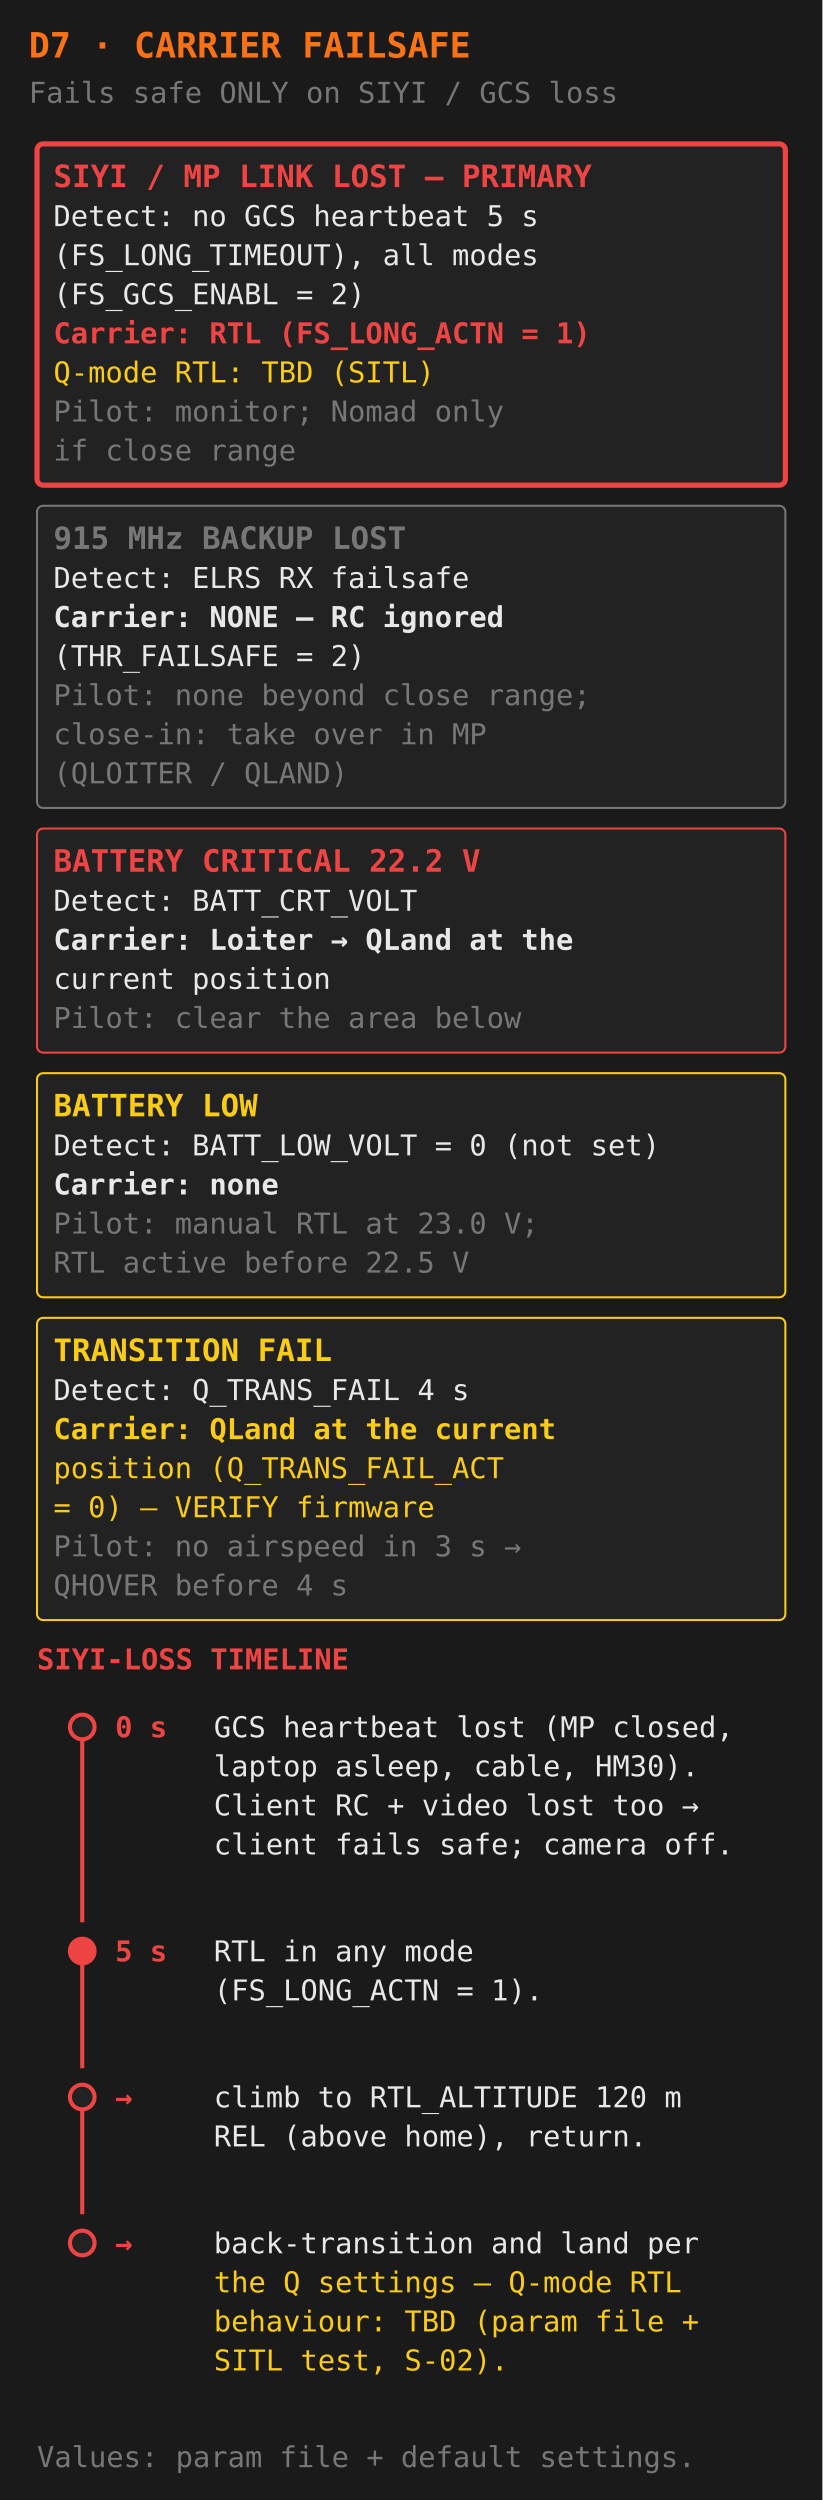
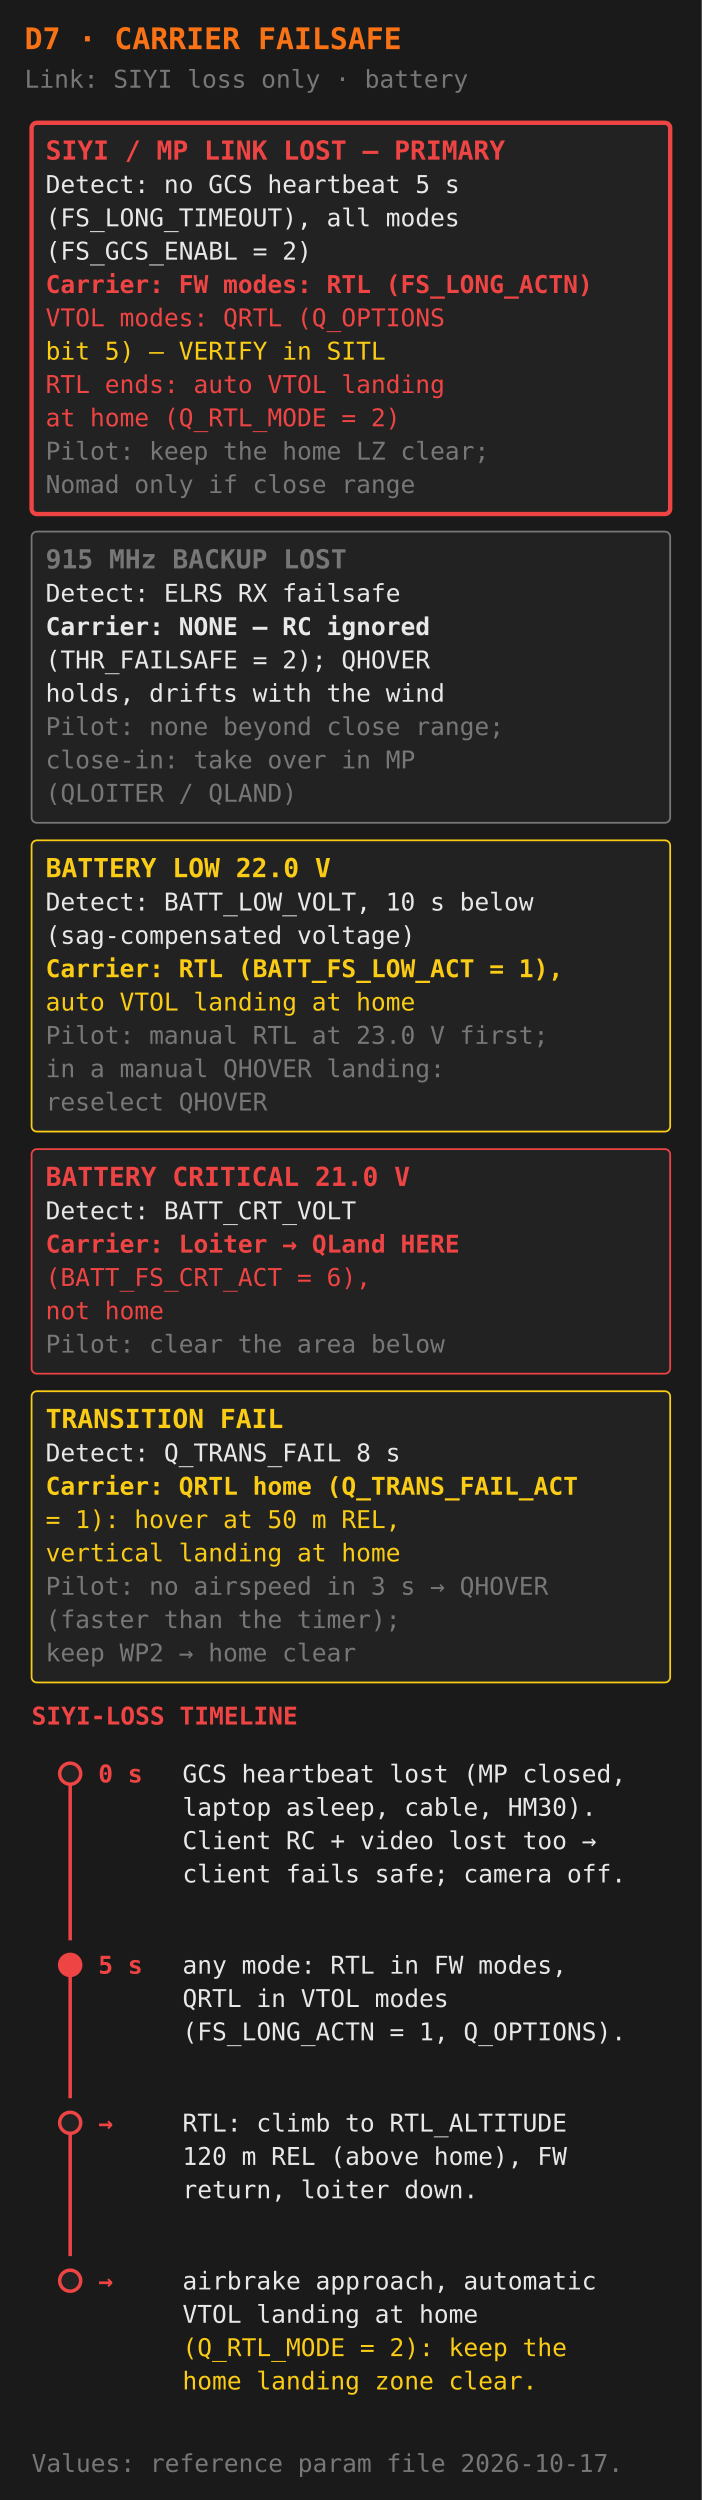
- <svg xmlns="http://www.w3.org/2000/svg" viewBox="0 0 400 1216" width="400" height="1216" role="img" aria-labelledby="title desc" font-family="'Share Tech Mono', Consolas, 'DejaVu Sans Mono', Menlo, monospace" font-size="14" fill="#e8e8e8">
+ <svg xmlns="http://www.w3.org/2000/svg" viewBox="0 0 400 1425" width="400" height="1425" role="img" aria-labelledby="title desc" font-family="'Share Tech Mono', Consolas, 'DejaVu Sans Mono', Menlo, monospace" font-size="14" fill="#e8e8e8">
  <defs>
    <marker id="ah-bg" viewBox="0 0 10 10" refX="9" refY="5" markerWidth="9" markerHeight="9" markerUnits="userSpaceOnUse" orient="auto-start-reverse">
      <path d="M0,0 L10,5 L0,10 z" fill="#0f0f0f" />
    </marker>
    <marker id="ah-surf" viewBox="0 0 10 10" refX="9" refY="5" markerWidth="9" markerHeight="9" markerUnits="userSpaceOnUse" orient="auto-start-reverse">
      <path d="M0,0 L10,5 L0,10 z" fill="#1a1a1a" />
    </marker>
    <marker id="ah-surf2" viewBox="0 0 10 10" refX="9" refY="5" markerWidth="9" markerHeight="9" markerUnits="userSpaceOnUse" orient="auto-start-reverse">
      <path d="M0,0 L10,5 L0,10 z" fill="#222222" />
    </marker>
    <marker id="ah-border" viewBox="0 0 10 10" refX="9" refY="5" markerWidth="9" markerHeight="9" markerUnits="userSpaceOnUse" orient="auto-start-reverse">
      <path d="M0,0 L10,5 L0,10 z" fill="#2a2a2a" />
    </marker>
    <marker id="ah-border2" viewBox="0 0 10 10" refX="9" refY="5" markerWidth="9" markerHeight="9" markerUnits="userSpaceOnUse" orient="auto-start-reverse">
      <path d="M0,0 L10,5 L0,10 z" fill="#333333" />
    </marker>
    <marker id="ah-text" viewBox="0 0 10 10" refX="9" refY="5" markerWidth="9" markerHeight="9" markerUnits="userSpaceOnUse" orient="auto-start-reverse">
      <path d="M0,0 L10,5 L0,10 z" fill="#e8e8e8" />
    </marker>
    <marker id="ah-muted" viewBox="0 0 10 10" refX="9" refY="5" markerWidth="9" markerHeight="9" markerUnits="userSpaceOnUse" orient="auto-start-reverse">
      <path d="M0,0 L10,5 L0,10 z" fill="#777777" />
    </marker>
    <marker id="ah-accent" viewBox="0 0 10 10" refX="9" refY="5" markerWidth="9" markerHeight="9" markerUnits="userSpaceOnUse" orient="auto-start-reverse">
      <path d="M0,0 L10,5 L0,10 z" fill="#f97316" />
    </marker>
    <marker id="ah-amber" viewBox="0 0 10 10" refX="9" refY="5" markerWidth="9" markerHeight="9" markerUnits="userSpaceOnUse" orient="auto-start-reverse">
      <path d="M0,0 L10,5 L0,10 z" fill="#facc15" />
    </marker>
    <marker id="ah-red" viewBox="0 0 10 10" refX="9" refY="5" markerWidth="9" markerHeight="9" markerUnits="userSpaceOnUse" orient="auto-start-reverse">
      <path d="M0,0 L10,5 L0,10 z" fill="#ef4444" />
    </marker>
    <marker id="ah-green" viewBox="0 0 10 10" refX="9" refY="5" markerWidth="9" markerHeight="9" markerUnits="userSpaceOnUse" orient="auto-start-reverse">
      <path d="M0,0 L10,5 L0,10 z" fill="#22c55e" />
    </marker>
    <marker id="ah-dim" viewBox="0 0 10 10" refX="9" refY="5" markerWidth="9" markerHeight="9" markerUnits="userSpaceOnUse" orient="auto-start-reverse">
      <path d="M0,0 L10,5 L0,10 z" fill="#444444" />
    </marker>
  </defs>
-   <rect width="400" height="1216" fill="#1a1a1a" />
+   <rect width="400" height="1425" fill="#1a1a1a" />
  <text x="14" y="28" font-size="17" fill="#f97316" font-weight="bold">D7 · CARRIER FAILSAFE</text>
-   <text x="14" y="50" fill="#777777">Fails safe ONLY on SIYI / GCS loss</text>
-   <rect x="18" y="70" width="364" height="166" rx="3" fill="#222222" stroke="#ef4444" stroke-width="2.5" />
+   <text x="14" y="50" fill="#777777">Link: SIYI loss only · battery</text>
+   <rect x="18" y="70" width="364" height="223" rx="3" fill="#222222" stroke="#ef4444" stroke-width="2.5" />
  <text x="26" y="91" font-size="15" fill="#ef4444" font-weight="bold">SIYI / MP LINK LOST — PRIMARY</text>
  <text x="26" y="110">Detect:  no GCS heartbeat 5 s</text>
  <text x="26" y="129">         (FS_LONG_TIMEOUT), all modes</text>
  <text x="26" y="148">         (FS_GCS_ENABL = 2)</text>
-   <text x="26" y="167" fill="#ef4444" font-weight="bold">Carrier: RTL (FS_LONG_ACTN = 1)</text>
-   <text x="26" y="186" fill="#facc15">         Q-mode RTL: TBD (SITL)</text>
-   <text x="26" y="205" fill="#777777">Pilot:   monitor; Nomad only</text>
-   <text x="26" y="224" fill="#777777">         if close range</text>
-   <rect x="18" y="246" width="364" height="147" rx="3" fill="#222222" stroke="#777777" stroke-width="1" />
-   <text x="26" y="267" font-size="15" fill="#777777" font-weight="bold">915 MHz BACKUP LOST</text>
-   <text x="26" y="286">Detect:  ELRS RX failsafe</text>
-   <text x="26" y="305" font-weight="bold">Carrier: NONE — RC ignored</text>
-   <text x="26" y="324">         (THR_FAILSAFE = 2)</text>
-   <text x="26" y="343" fill="#777777">Pilot:   none beyond close range;</text>
-   <text x="26" y="362" fill="#777777">         close-in: take over in MP</text>
-   <text x="26" y="381" fill="#777777">         (QLOITER / QLAND)</text>
-   <rect x="18" y="403" width="364" height="109" rx="3" fill="#222222" stroke="#ef4444" stroke-width="1" />
-   <text x="26" y="424" font-size="15" fill="#ef4444" font-weight="bold">BATTERY CRITICAL 22.2 V</text>
-   <text x="26" y="443">Detect:  BATT_CRT_VOLT</text>
-   <text x="26" y="462" font-weight="bold">Carrier: Loiter → QLand at the</text>
-   <text x="26" y="481">         current position</text>
-   <text x="26" y="500" fill="#777777">Pilot:   clear the area below</text>
-   <rect x="18" y="522" width="364" height="109" rx="3" fill="#222222" stroke="#facc15" stroke-width="1" />
-   <text x="26" y="543" font-size="15" fill="#facc15" font-weight="bold">BATTERY LOW</text>
-   <text x="26" y="562">Detect:  BATT_LOW_VOLT = 0 (not set)</text>
-   <text x="26" y="581" font-weight="bold">Carrier: none</text>
-   <text x="26" y="600" fill="#777777">Pilot:   manual RTL at 23.0 V;</text>
-   <text x="26" y="619" fill="#777777">         RTL active before 22.5 V</text>
-   <rect x="18" y="641" width="364" height="147" rx="3" fill="#222222" stroke="#facc15" stroke-width="1" />
-   <text x="26" y="662" font-size="15" fill="#facc15" font-weight="bold">TRANSITION FAIL</text>
-   <text x="26" y="681">Detect:  Q_TRANS_FAIL 4 s</text>
-   <text x="26" y="700" fill="#facc15" font-weight="bold">Carrier: QLand at the current</text>
-   <text x="26" y="719" fill="#facc15">         position (Q_TRANS_FAIL_ACT</text>
-   <text x="26" y="738" fill="#facc15">         = 0) — VERIFY firmware</text>
-   <text x="26" y="757" fill="#777777">Pilot:   no airspeed in 3 s →</text>
-   <text x="26" y="776" fill="#777777">         QHOVER before 4 s</text>
-   <text x="18" y="812" fill="#ef4444" font-weight="bold">SIYI-LOSS TIMELINE</text>
-   <circle cx="40" cy="840" r="6" fill="#222222" stroke="#ef4444" stroke-width="2" />
-   <line x1="40" y1="846" x2="40" y2="935" stroke="#ef4444" stroke-width="2" />
-   <text x="56" y="845" fill="#ef4444" font-weight="bold">0 s</text>
-   <text x="104" y="845">GCS heartbeat lost (MP closed,</text>
-   <text x="104" y="864">laptop asleep, cable, HM30).</text>
-   <text x="104" y="883">Client RC + video lost too →</text>
-   <text x="104" y="902">client fails safe; camera off.</text>
-   <circle cx="40" cy="949" r="6" fill="#ef4444" stroke="#ef4444" stroke-width="2" />
-   <line x1="40" y1="955" x2="40" y2="1006" stroke="#ef4444" stroke-width="2" />
-   <text x="56" y="954" fill="#ef4444" font-weight="bold">5 s</text>
-   <text x="104" y="954">RTL in any mode</text>
-   <text x="104" y="973">(FS_LONG_ACTN = 1).</text>
-   <circle cx="40" cy="1020" r="6" fill="#222222" stroke="#ef4444" stroke-width="2" />
-   <line x1="40" y1="1026" x2="40" y2="1077" stroke="#ef4444" stroke-width="2" />
-   <text x="56" y="1025" fill="#ef4444" font-weight="bold">→</text>
-   <text x="104" y="1025">climb to RTL_ALTITUDE 120 m</text>
-   <text x="104" y="1044">REL (above home), return.</text>
-   <circle cx="40" cy="1091" r="6" fill="#222222" stroke="#ef4444" stroke-width="2" />
-   <text x="56" y="1096" fill="#ef4444" font-weight="bold">→</text>
-   <text x="104" y="1096">back-transition and land per</text>
-   <text x="104" y="1115" fill="#facc15">the Q settings — Q-mode RTL</text>
-   <text x="104" y="1134" fill="#facc15">behaviour: TBD (param file +</text>
-   <text x="104" y="1153" fill="#facc15">SITL test, S-02).</text>
-   <text x="18" y="1200" fill="#777777">Values: param file + default settings.</text>
+   <text x="26" y="167" fill="#ef4444" font-weight="bold">Carrier: FW modes: RTL (FS_LONG_ACTN)</text>
+   <text x="26" y="186" fill="#ef4444">         VTOL modes: QRTL (Q_OPTIONS</text>
+   <text x="26" y="205" fill="#facc15">         bit 5) — VERIFY in SITL</text>
+   <text x="26" y="224" fill="#ef4444">         RTL ends: auto VTOL landing</text>
+   <text x="26" y="243" fill="#ef4444">         at home (Q_RTL_MODE = 2)</text>
+   <text x="26" y="262" fill="#777777">Pilot:   keep the home LZ clear;</text>
+   <text x="26" y="281" fill="#777777">         Nomad only if close range</text>
+   <rect x="18" y="303" width="364" height="166" rx="3" fill="#222222" stroke="#777777" stroke-width="1" />
+   <text x="26" y="324" font-size="15" fill="#777777" font-weight="bold">915 MHz BACKUP LOST</text>
+   <text x="26" y="343">Detect:  ELRS RX failsafe</text>
+   <text x="26" y="362" font-weight="bold">Carrier: NONE — RC ignored</text>
+   <text x="26" y="381">         (THR_FAILSAFE = 2); QHOVER</text>
+   <text x="26" y="400">         holds, drifts with the wind</text>
+   <text x="26" y="419" fill="#777777">Pilot:   none beyond close range;</text>
+   <text x="26" y="438" fill="#777777">         close-in: take over in MP</text>
+   <text x="26" y="457" fill="#777777">         (QLOITER / QLAND)</text>
+   <rect x="18" y="479" width="364" height="166" rx="3" fill="#222222" stroke="#facc15" stroke-width="1" />
+   <text x="26" y="500" font-size="15" fill="#facc15" font-weight="bold">BATTERY LOW 22.0 V</text>
+   <text x="26" y="519">Detect:  BATT_LOW_VOLT, 10 s below</text>
+   <text x="26" y="538">         (sag-compensated voltage)</text>
+   <text x="26" y="557" fill="#facc15" font-weight="bold">Carrier: RTL (BATT_FS_LOW_ACT = 1),</text>
+   <text x="26" y="576" fill="#facc15">         auto VTOL landing at home</text>
+   <text x="26" y="595" fill="#777777">Pilot:   manual RTL at 23.0 V first;</text>
+   <text x="26" y="614" fill="#777777">         in a manual QHOVER landing:</text>
+   <text x="26" y="633" fill="#777777">         reselect QHOVER</text>
+   <rect x="18" y="655" width="364" height="128" rx="3" fill="#222222" stroke="#ef4444" stroke-width="1" />
+   <text x="26" y="676" font-size="15" fill="#ef4444" font-weight="bold">BATTERY CRITICAL 21.0 V</text>
+   <text x="26" y="695">Detect:  BATT_CRT_VOLT</text>
+   <text x="26" y="714" fill="#ef4444" font-weight="bold">Carrier: Loiter → QLand HERE</text>
+   <text x="26" y="733" fill="#ef4444">         (BATT_FS_CRT_ACT = 6),</text>
+   <text x="26" y="752" fill="#ef4444">         not home</text>
+   <text x="26" y="771" fill="#777777">Pilot:   clear the area below</text>
+   <rect x="18" y="793" width="364" height="166" rx="3" fill="#222222" stroke="#facc15" stroke-width="1" />
+   <text x="26" y="814" font-size="15" fill="#facc15" font-weight="bold">TRANSITION FAIL</text>
+   <text x="26" y="833">Detect:  Q_TRANS_FAIL 8 s</text>
+   <text x="26" y="852" fill="#facc15" font-weight="bold">Carrier: QRTL home (Q_TRANS_FAIL_ACT</text>
+   <text x="26" y="871" fill="#facc15">         = 1): hover at 50 m REL,</text>
+   <text x="26" y="890" fill="#facc15">         vertical landing at home</text>
+   <text x="26" y="909" fill="#777777">Pilot:   no airspeed in 3 s → QHOVER</text>
+   <text x="26" y="928" fill="#777777">         (faster than the timer);</text>
+   <text x="26" y="947" fill="#777777">         keep WP2 → home clear</text>
+   <text x="18" y="983" fill="#ef4444" font-weight="bold">SIYI-LOSS TIMELINE</text>
+   <circle cx="40" cy="1011" r="6" fill="#222222" stroke="#ef4444" stroke-width="2" />
+   <line x1="40" y1="1017" x2="40" y2="1106" stroke="#ef4444" stroke-width="2" />
+   <text x="56" y="1016" fill="#ef4444" font-weight="bold">0 s</text>
+   <text x="104" y="1016">GCS heartbeat lost (MP closed,</text>
+   <text x="104" y="1035">laptop asleep, cable, HM30).</text>
+   <text x="104" y="1054">Client RC + video lost too →</text>
+   <text x="104" y="1073">client fails safe; camera off.</text>
+   <circle cx="40" cy="1120" r="6" fill="#ef4444" stroke="#ef4444" stroke-width="2" />
+   <line x1="40" y1="1126" x2="40" y2="1196" stroke="#ef4444" stroke-width="2" />
+   <text x="56" y="1125" fill="#ef4444" font-weight="bold">5 s</text>
+   <text x="104" y="1125">any mode: RTL in FW modes,</text>
+   <text x="104" y="1144">QRTL in VTOL modes</text>
+   <text x="104" y="1163">(FS_LONG_ACTN = 1, Q_OPTIONS).</text>
+   <circle cx="40" cy="1210" r="6" fill="#222222" stroke="#ef4444" stroke-width="2" />
+   <line x1="40" y1="1216" x2="40" y2="1286" stroke="#ef4444" stroke-width="2" />
+   <text x="56" y="1215" fill="#ef4444" font-weight="bold">→</text>
+   <text x="104" y="1215">RTL: climb to RTL_ALTITUDE</text>
+   <text x="104" y="1234">120 m REL (above home), FW</text>
+   <text x="104" y="1253">return, loiter down.</text>
+   <circle cx="40" cy="1300" r="6" fill="#222222" stroke="#ef4444" stroke-width="2" />
+   <text x="56" y="1305" fill="#ef4444" font-weight="bold">→</text>
+   <text x="104" y="1305">airbrake approach, automatic</text>
+   <text x="104" y="1324">VTOL landing at home</text>
+   <text x="104" y="1343" fill="#facc15">(Q_RTL_MODE = 2): keep the</text>
+   <text x="104" y="1362" fill="#facc15">home landing zone clear.</text>
+   <text x="18" y="1409" fill="#777777">Values: reference param file 2026-10-17.</text>
</svg>
